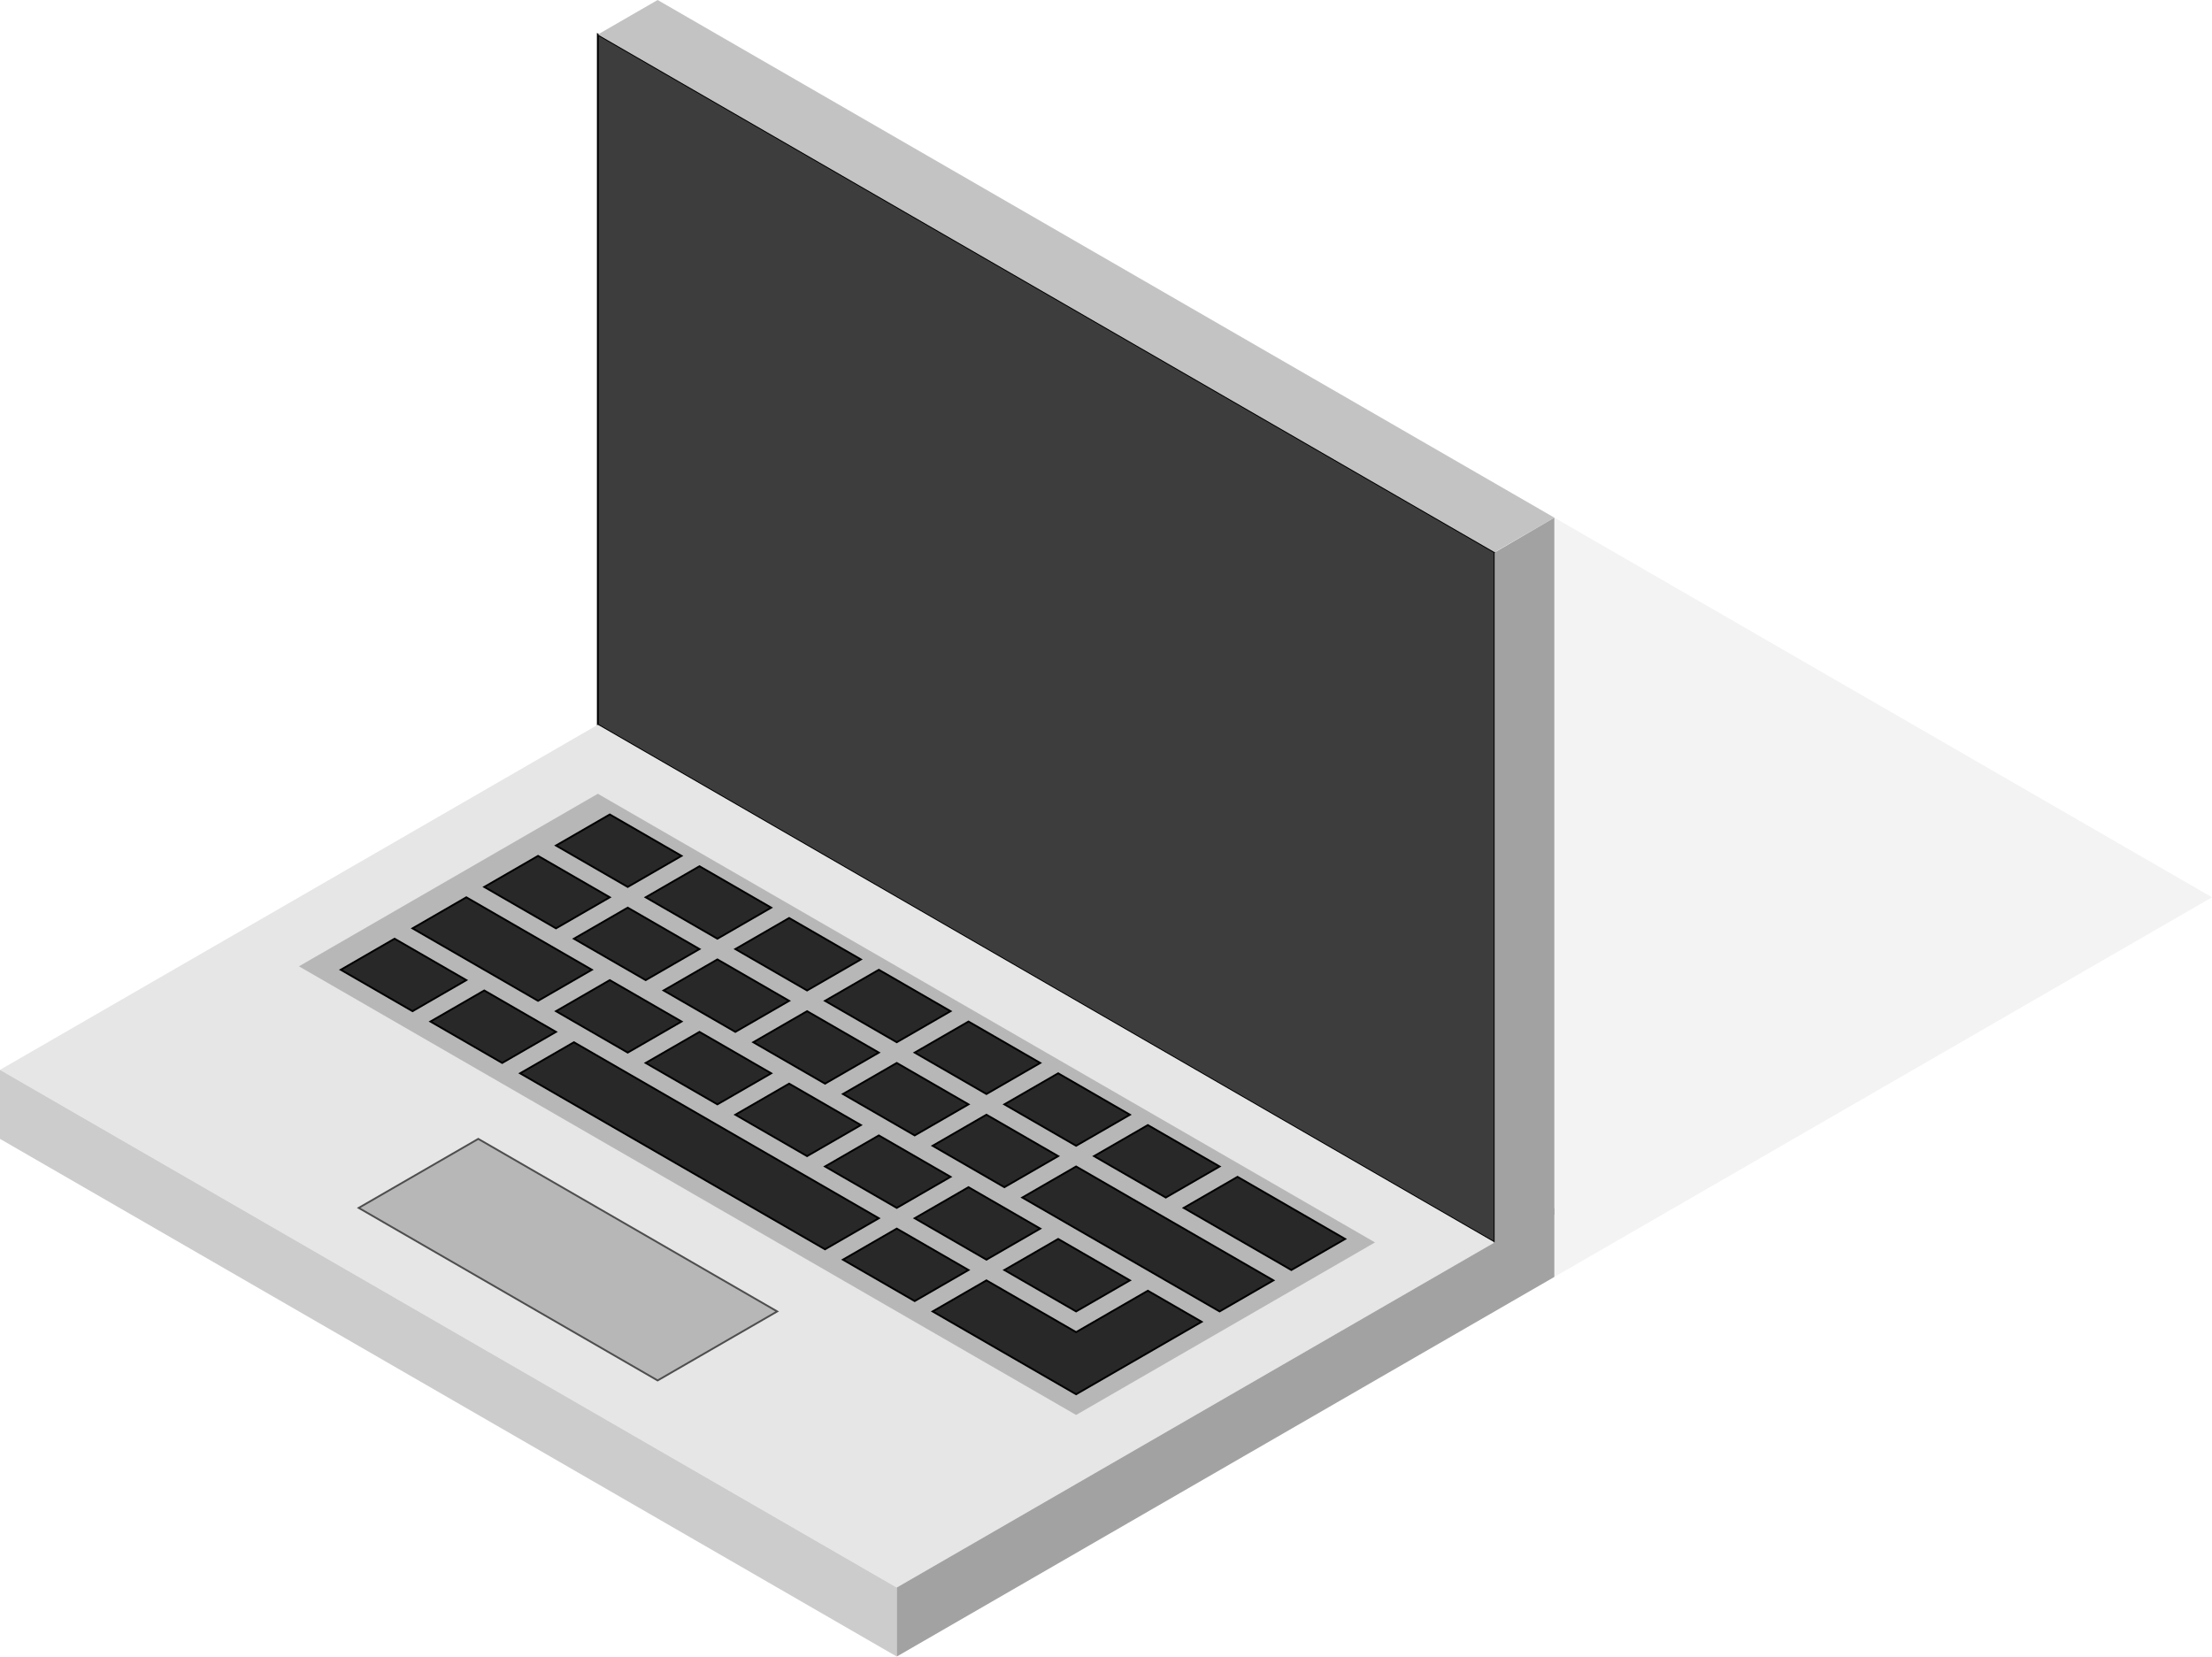
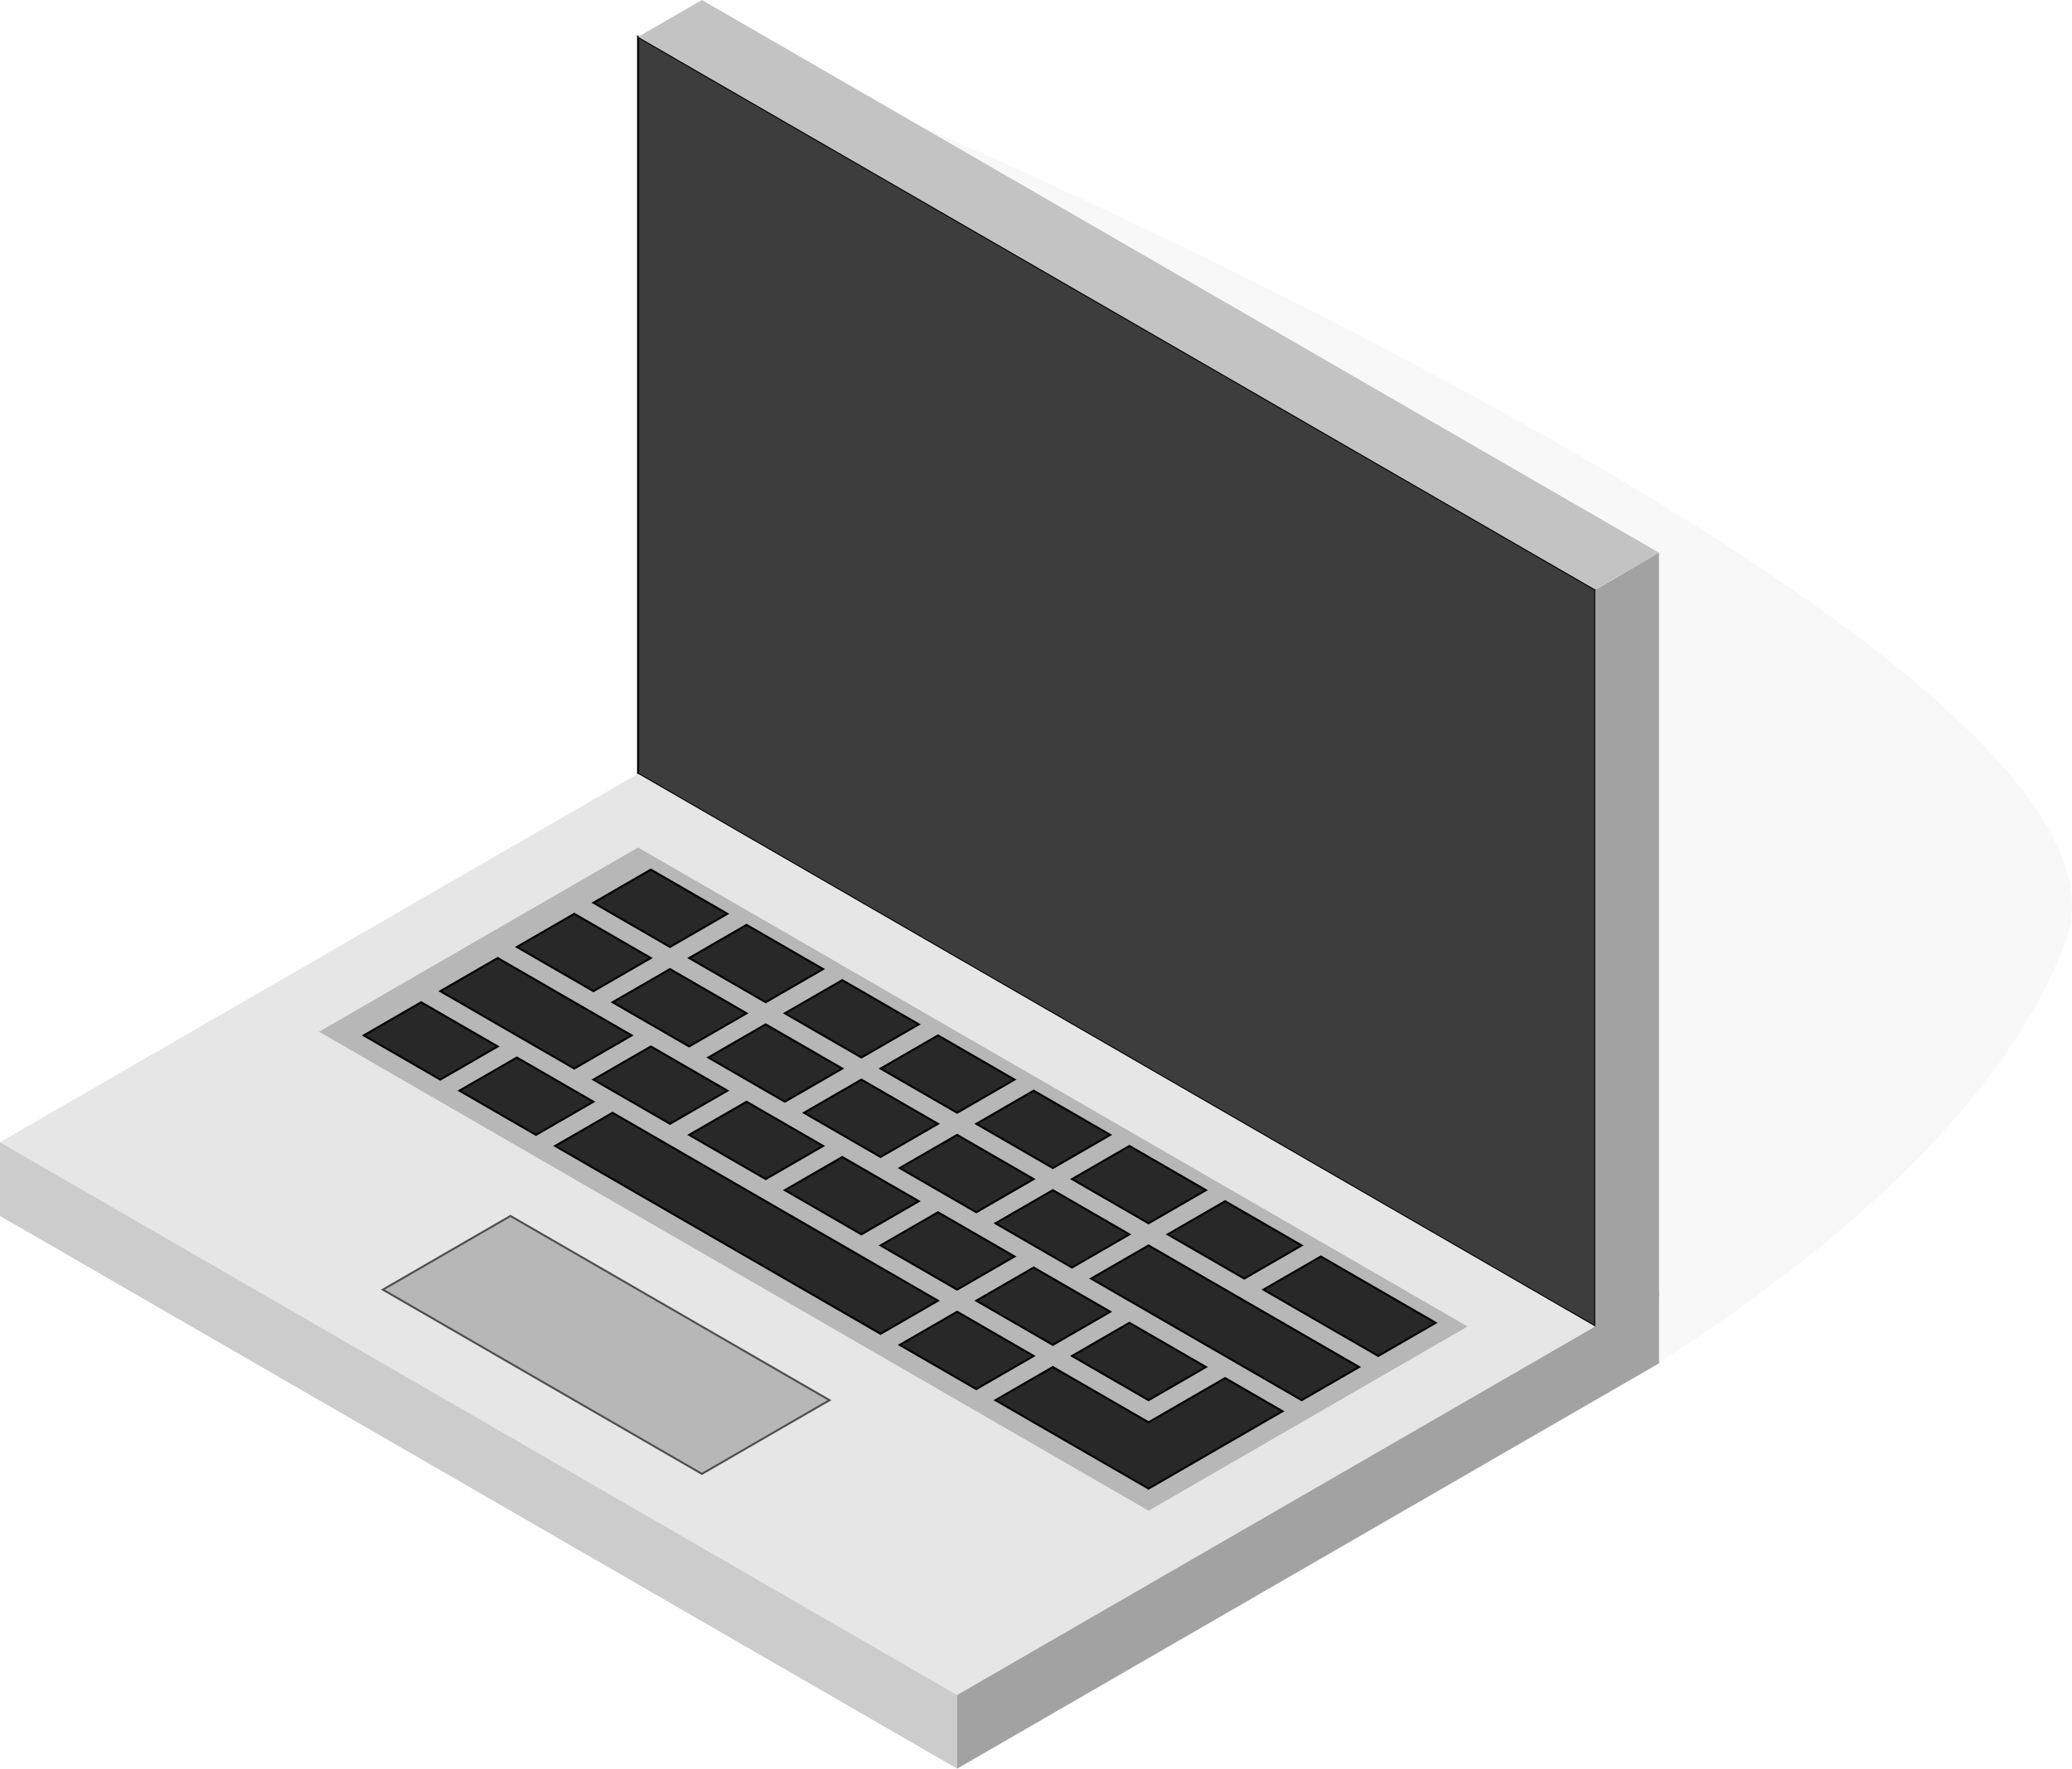
- <svg xmlns="http://www.w3.org/2000/svg" id="svg8" version="1.1" viewBox="0 0 320.429 240" height="907.087" width="1211.072">
+ <svg xmlns="http://www.w3.org/2000/svg" id="svg8" version="1.1" viewBox="0 0 281.218 240" height="907.087" width="1062.872">
  <defs id="defs2" />
  <g id="layer1" transform="translate(-129.9038,-20)">
    <g id="g916">
+       <path style="fill:#cccccc;fill-opacity:0.125;stroke:none;stroke-width:0.265px;stroke-linecap:butt;stroke-linejoin:miter;stroke-opacity:1" d="M 254.611,37 346.41,210 C 346.41,210 398.372,182 410.496,147 422.62,109 254.611,37 254.611,37 Z" id="path906" />
      <path style="fill:#3d3d3d;fill-opacity:1;stroke:#000000;stroke-width:0.265px;stroke-linecap:butt;stroke-linejoin:miter;stroke-opacity:1" d="M 346.41,200 V 100 L 216.506,25 V 125 Z" id="path835" />
      <path style="fill:#7eb8f5;fill-opacity:0;stroke:#000000;stroke-width:0.265px;stroke-linecap:butt;stroke-linejoin:miter;stroke-opacity:0" d="M 225.167,40 V 120 L 337.75,185 V 105 Z" id="computerSVGScreen">
        <animate id="animationScreenFlicker" attributeName="fill-opacity" values="0 ; 1; 0; 1" begin="0.5s" dur="1.5s" fill="freeze" />
      </path>
      <path style="fill:#c3c3c3;fill-opacity:1;stroke:none;stroke-width:0.265px;stroke-linecap:butt;stroke-linejoin:miter;stroke-opacity:1" d="M 216.506,25 225.167,20 355.07,95 346.41,100 Z" id="path839" />
      <path style="fill:#a2a2a2;fill-opacity:1;stroke:none;stroke-width:0.266px;stroke-linecap:butt;stroke-linejoin:miter;stroke-opacity:1" d="M 355.07,95 V 195.952 L 346.41,201 V 100.048 Z" id="path841" />
      <path style="fill:#e6e6e6;stroke:none;stroke-width:0.265px;stroke-linecap:butt;stroke-linejoin:miter;stroke-opacity:1" d="M 216.506,125 129.904,175 259.808,250 346.41,200 Z" id="path843" />
      <path style="fill:#cccccc;stroke:none;stroke-width:0.265px;stroke-linecap:butt;stroke-linejoin:miter;stroke-opacity:1" d="M 129.904,175 V 185 L 259.808,260 V 250 Z" id="path845" />
      <path style="fill:#a2a2a2;fill-opacity:1;stroke:none;stroke-width:0.265px;stroke-linecap:butt;stroke-linejoin:miter;stroke-opacity:1" d="M 259.808,250 V 260 L 355.07,205 V 195 Z" id="path847" />
      <path style="fill:#969696;fill-opacity:0.577;stroke:none;stroke-width:0.265px;stroke-linecap:butt;stroke-linejoin:miter;stroke-opacity:1" d="M 216.506,135 329.09,200 285.788,225 173.205,160 Z" id="path849" />
      <path style="fill:#b7b7b7;fill-opacity:1;stroke:#4e4e4e;stroke-width:0.265px;stroke-linecap:butt;stroke-linejoin:miter;stroke-opacity:1" d="M 199.186,185 242.487,210 225.167,220 181.865,195 Z" id="path851" />
-       <path style="fill:#cccccc;fill-opacity:0.234;stroke:none;stroke-width:0.265px;stroke-linecap:butt;stroke-linejoin:miter;stroke-opacity:1" d="M 355.07,95 V 205 L 441.673,155 450.333,150 Z" id="path906" />
      <path style="fill:#282828;fill-opacity:1;stroke:#000000;stroke-width:0.265px;stroke-linecap:butt;stroke-linejoin:miter;stroke-opacity:1" d="M 179.267,160.5 187.061,156 197.454,162 189.66,166.5 Z" id="path918" />
      <path id="path918-5" d="M 192.258,168 200.052,163.5 210.444,169.5 202.65,174 Z" style="fill:#282828;fill-opacity:1;stroke:#000000;stroke-width:0.265px;stroke-linecap:butt;stroke-linejoin:miter;stroke-opacity:1" />
      <path style="fill:#282828;fill-opacity:1;stroke:#000000;stroke-width:0.265px;stroke-linecap:butt;stroke-linejoin:miter;stroke-opacity:1" d="M 205.248,175.5 213.042,171 257.21,196.5 249.415,201 Z" id="path941" />
      <path style="fill:#282828;fill-opacity:1;stroke:#000000;stroke-width:0.265px;stroke-linecap:butt;stroke-linejoin:miter;stroke-opacity:1" d="M 252.013,202.5 259.808,198 270.2,204 262.406,208.5 Z" id="path918-5-2" />
      <path style="fill:#282828;fill-opacity:1;stroke:#000000;stroke-width:0.265px;stroke-linecap:butt;stroke-linejoin:miter;stroke-opacity:1" d="M 272.798,205.5 285.788,213 296.181,207 303.975,211.5 285.788,222 265.004,210 Z" id="path958" />
      <path id="path918-9" d="M 189.66,154.5 197.454,150 215.64,160.5 207.846,165 Z" style="fill:#282828;fill-opacity:1;stroke:#000000;stroke-width:0.265px;stroke-linecap:butt;stroke-linejoin:miter;stroke-opacity:1" />
      <path style="fill:#282828;fill-opacity:1;stroke:#000000;stroke-width:0.265px;stroke-linecap:butt;stroke-linejoin:miter;stroke-opacity:1" d="M 210.444,166.5 218.238,162 228.631,168 220.836,172.5 Z" id="path918-5-8" />
      <path style="fill:#282828;fill-opacity:1;stroke:#000000;stroke-width:0.265px;stroke-linecap:butt;stroke-linejoin:miter;stroke-opacity:1" d="M 223.435,174 231.229,169.5 241.621,175.5 233.827,180 Z" id="path918-5-5" />
      <path style="fill:#282828;fill-opacity:1;stroke:#000000;stroke-width:0.265px;stroke-linecap:butt;stroke-linejoin:miter;stroke-opacity:1" d="M 236.425,181.5 244.219,177 254.611,183 246.817,187.5 Z" id="path918-5-6" />
      <path style="fill:#282828;fill-opacity:1;stroke:#000000;stroke-width:0.265px;stroke-linecap:butt;stroke-linejoin:miter;stroke-opacity:1" d="M 249.415,189 257.21,184.5 267.602,190.5 259.808,195 Z" id="path918-5-0" />
      <path style="fill:#282828;fill-opacity:1;stroke:#000000;stroke-width:0.265px;stroke-linecap:butt;stroke-linejoin:miter;stroke-opacity:1" d="M 262.406,196.5 270.2,192 280.592,198 272.798,202.5 Z" id="path918-5-59" />
      <path style="fill:#282828;fill-opacity:1;stroke:#000000;stroke-width:0.265px;stroke-linecap:butt;stroke-linejoin:miter;stroke-opacity:1" d="M 275.396,204 283.19,199.5 293.583,205.5 285.788,210 Z" id="path918-5-1" />
      <path id="path918-5-8-3" d="M 200.052,148.5 207.846,144 218.238,150 210.444,154.5 Z" style="fill:#282828;fill-opacity:1;stroke:#000000;stroke-width:0.265px;stroke-linecap:butt;stroke-linejoin:miter;stroke-opacity:1" />
      <path id="path918-5-8-6" d="M 210.444,142.5 218.238,138 228.631,144 220.836,148.5 Z" style="fill:#282828;fill-opacity:1;stroke:#000000;stroke-width:0.265px;stroke-linecap:butt;stroke-linejoin:miter;stroke-opacity:1" />
      <path id="path918-5-8-5" d="M 213.042,156 220.836,151.5 231.229,157.5 223.435,162 Z" style="fill:#282828;fill-opacity:1;stroke:#000000;stroke-width:0.265px;stroke-linecap:butt;stroke-linejoin:miter;stroke-opacity:1" />
      <path style="fill:#282828;fill-opacity:1;stroke:#000000;stroke-width:0.265px;stroke-linecap:butt;stroke-linejoin:miter;stroke-opacity:1" d="M 223.435,150 231.229,145.5 241.621,151.5 233.827,156 Z" id="path918-5-8-5-2" />
      <path style="fill:#282828;fill-opacity:1;stroke:#000000;stroke-width:0.265px;stroke-linecap:butt;stroke-linejoin:miter;stroke-opacity:1" d="M 226.033,163.5 233.827,159 244.219,165 236.425,169.5 Z" id="path918-5-8-5-0" />
      <path style="fill:#282828;fill-opacity:1;stroke:#000000;stroke-width:0.265px;stroke-linecap:butt;stroke-linejoin:miter;stroke-opacity:1" d="M 236.425,157.5 244.219,153 254.611,159 246.817,163.5 Z" id="path918-5-8-5-3" />
      <path style="fill:#282828;fill-opacity:1;stroke:#000000;stroke-width:0.265px;stroke-linecap:butt;stroke-linejoin:miter;stroke-opacity:1" d="M 239.023,171 246.817,166.5 257.21,172.5 249.415,177 Z" id="path918-5-8-5-03" />
      <path style="fill:#282828;fill-opacity:1;stroke:#000000;stroke-width:0.265px;stroke-linecap:butt;stroke-linejoin:miter;stroke-opacity:1" d="M 249.415,165 257.21,160.5 267.602,166.5 259.808,171 Z" id="path918-5-8-5-32" />
      <path style="fill:#282828;fill-opacity:1;stroke:#000000;stroke-width:0.265px;stroke-linecap:butt;stroke-linejoin:miter;stroke-opacity:1" d="M 252.013,178.5 259.808,174 270.2,180 262.406,184.5 Z" id="path918-5-8-5-1" />
      <path style="fill:#282828;fill-opacity:1;stroke:#000000;stroke-width:0.265px;stroke-linecap:butt;stroke-linejoin:miter;stroke-opacity:1" d="M 262.406,172.5 270.2,168 280.592,174 272.798,178.5 Z" id="path918-5-8-5-4" />
      <path style="fill:#282828;fill-opacity:1;stroke:#000000;stroke-width:0.265px;stroke-linecap:butt;stroke-linejoin:miter;stroke-opacity:1" d="M 265.004,186 272.798,181.5 283.19,187.5 275.396,192 Z" id="path918-5-8-5-24" />
      <path style="fill:#282828;fill-opacity:1;stroke:#000000;stroke-width:0.265px;stroke-linecap:butt;stroke-linejoin:miter;stroke-opacity:1" d="M 275.396,180 283.19,175.5 293.583,181.5 285.788,186 Z" id="path918-5-8-5-5" />
      <path style="fill:#282828;fill-opacity:1;stroke:#000000;stroke-width:0.265px;stroke-linecap:butt;stroke-linejoin:miter;stroke-opacity:1" d="M 277.994,193.5 285.788,189 314.367,205.5 306.573,210 Z" id="path918-5-8-5-25" />
      <path style="fill:#282828;fill-opacity:1;stroke:#000000;stroke-width:0.265px;stroke-linecap:butt;stroke-linejoin:miter;stroke-opacity:1" d="M 288.386,187.5 296.181,183 306.573,189 298.779,193.5 Z" id="path918-5-8-5-7" />
      <path style="fill:#282828;fill-opacity:1;stroke:#000000;stroke-width:0.265px;stroke-linecap:butt;stroke-linejoin:miter;stroke-opacity:1" d="M 301.377,195 309.171,190.5 324.76,199.5 316.965,204 Z" id="path918-5-8-5-74" />
    </g>
    <g id="g902" style="fill:#566af7;fill-opacity:1">
      <path id="letter1" d="M 228.631,48 233.827,51 V 60 L 239.023,63 V 54 L 244.219,57 V 81 L 239.023,78 V 69 L 233.827,66 V 75 L 228.631,72 Z" style="fill:#566af7;fill-opacity:0;stroke:none;stroke-width:0.265px;stroke-linecap:butt;stroke-linejoin:miter;stroke-opacity:1">
        <animate id="animationLetter1" attributeName="fill-opacity" values="1" begin="animationScreenFlicker.end + 0.2s" dur="0.2s" fill="freeze" />
      </path>
      <path id="letter2" d="M 246.817,58.5 262.406,67.5 V 73.5 L 252.013,67.5 V 70.5 L 262.406,76.5 V 82.5 L 252.013,76.5 V 79.5 L 262.406,85.5 V 91.5 L 246.817,82.5 Z" style="fill:#566af7;fill-opacity:0;stroke:none;stroke-width:0.265px;stroke-linecap:butt;stroke-linejoin:miter;stroke-opacity:1">
        <animate id="animationLetter2" attributeName="fill-opacity" values="1" begin="animationLetter1.end" dur="0.2s" fill="freeze" />
      </path>
      <path id="letter3" d="M 265.004,69 V 93 L 280.592,102 V 96 L 270.2,90 V 72 Z" style="fill:#566af7;fill-opacity:0;stroke:none;stroke-width:0.265px;stroke-linecap:butt;stroke-linejoin:miter;stroke-opacity:1">
        <animate id="animationLetter3" attributeName="fill-opacity" values="1" begin="animationLetter2.end" dur="0.2s" fill="freeze" />
      </path>
      <path style="fill:#566af7;fill-opacity:0;stroke:none;stroke-width:0.265px;stroke-linecap:butt;stroke-linejoin:miter;stroke-opacity:1" d="M 283.19,79.5 V 103.5 L 298.779,112.5 V 106.5 L 288.386,100.5 V 82.5 Z" id="letter4">
        <animate id="animationLetter4" attributeName="fill-opacity" values="1" begin="animationLetter3.end" dur="0.2s" fill="freeze" />
      </path>
      <path d="M 301.377,90 V 114 L 316.965,123 V 99 Z M 306.573,99 311.769,102 V 114 L 306.573,111 Z" style="fill:#566af7;fill-opacity:0;stroke:none;stroke-width:0.265px;stroke-linecap:butt;stroke-linejoin:miter;stroke-opacity:1" id="letter5">
        <animate id="animationLetter5" attributeName="fill-opacity" values="1" begin="animationLetter4.end" dur="0.2s" fill="freeze" />
      </path>
      <path id="consoleLine" d="M 319.563,121.5 335.152,130.5 V 133.5 L 319.563,124.5 Z" style="fill:#566af7;fill-opacity:0;stroke:none;stroke-width:0.265px;stroke-linecap:butt;stroke-linejoin:miter;stroke-opacity:1">
        <animate id="animationConsoleLine" attributeName="fill-opacity" values="1;0" begin="animationLetter5.end" dur="1s" repeatCount="indefinite" />
      </path>
    </g>
  </g>
</svg>
